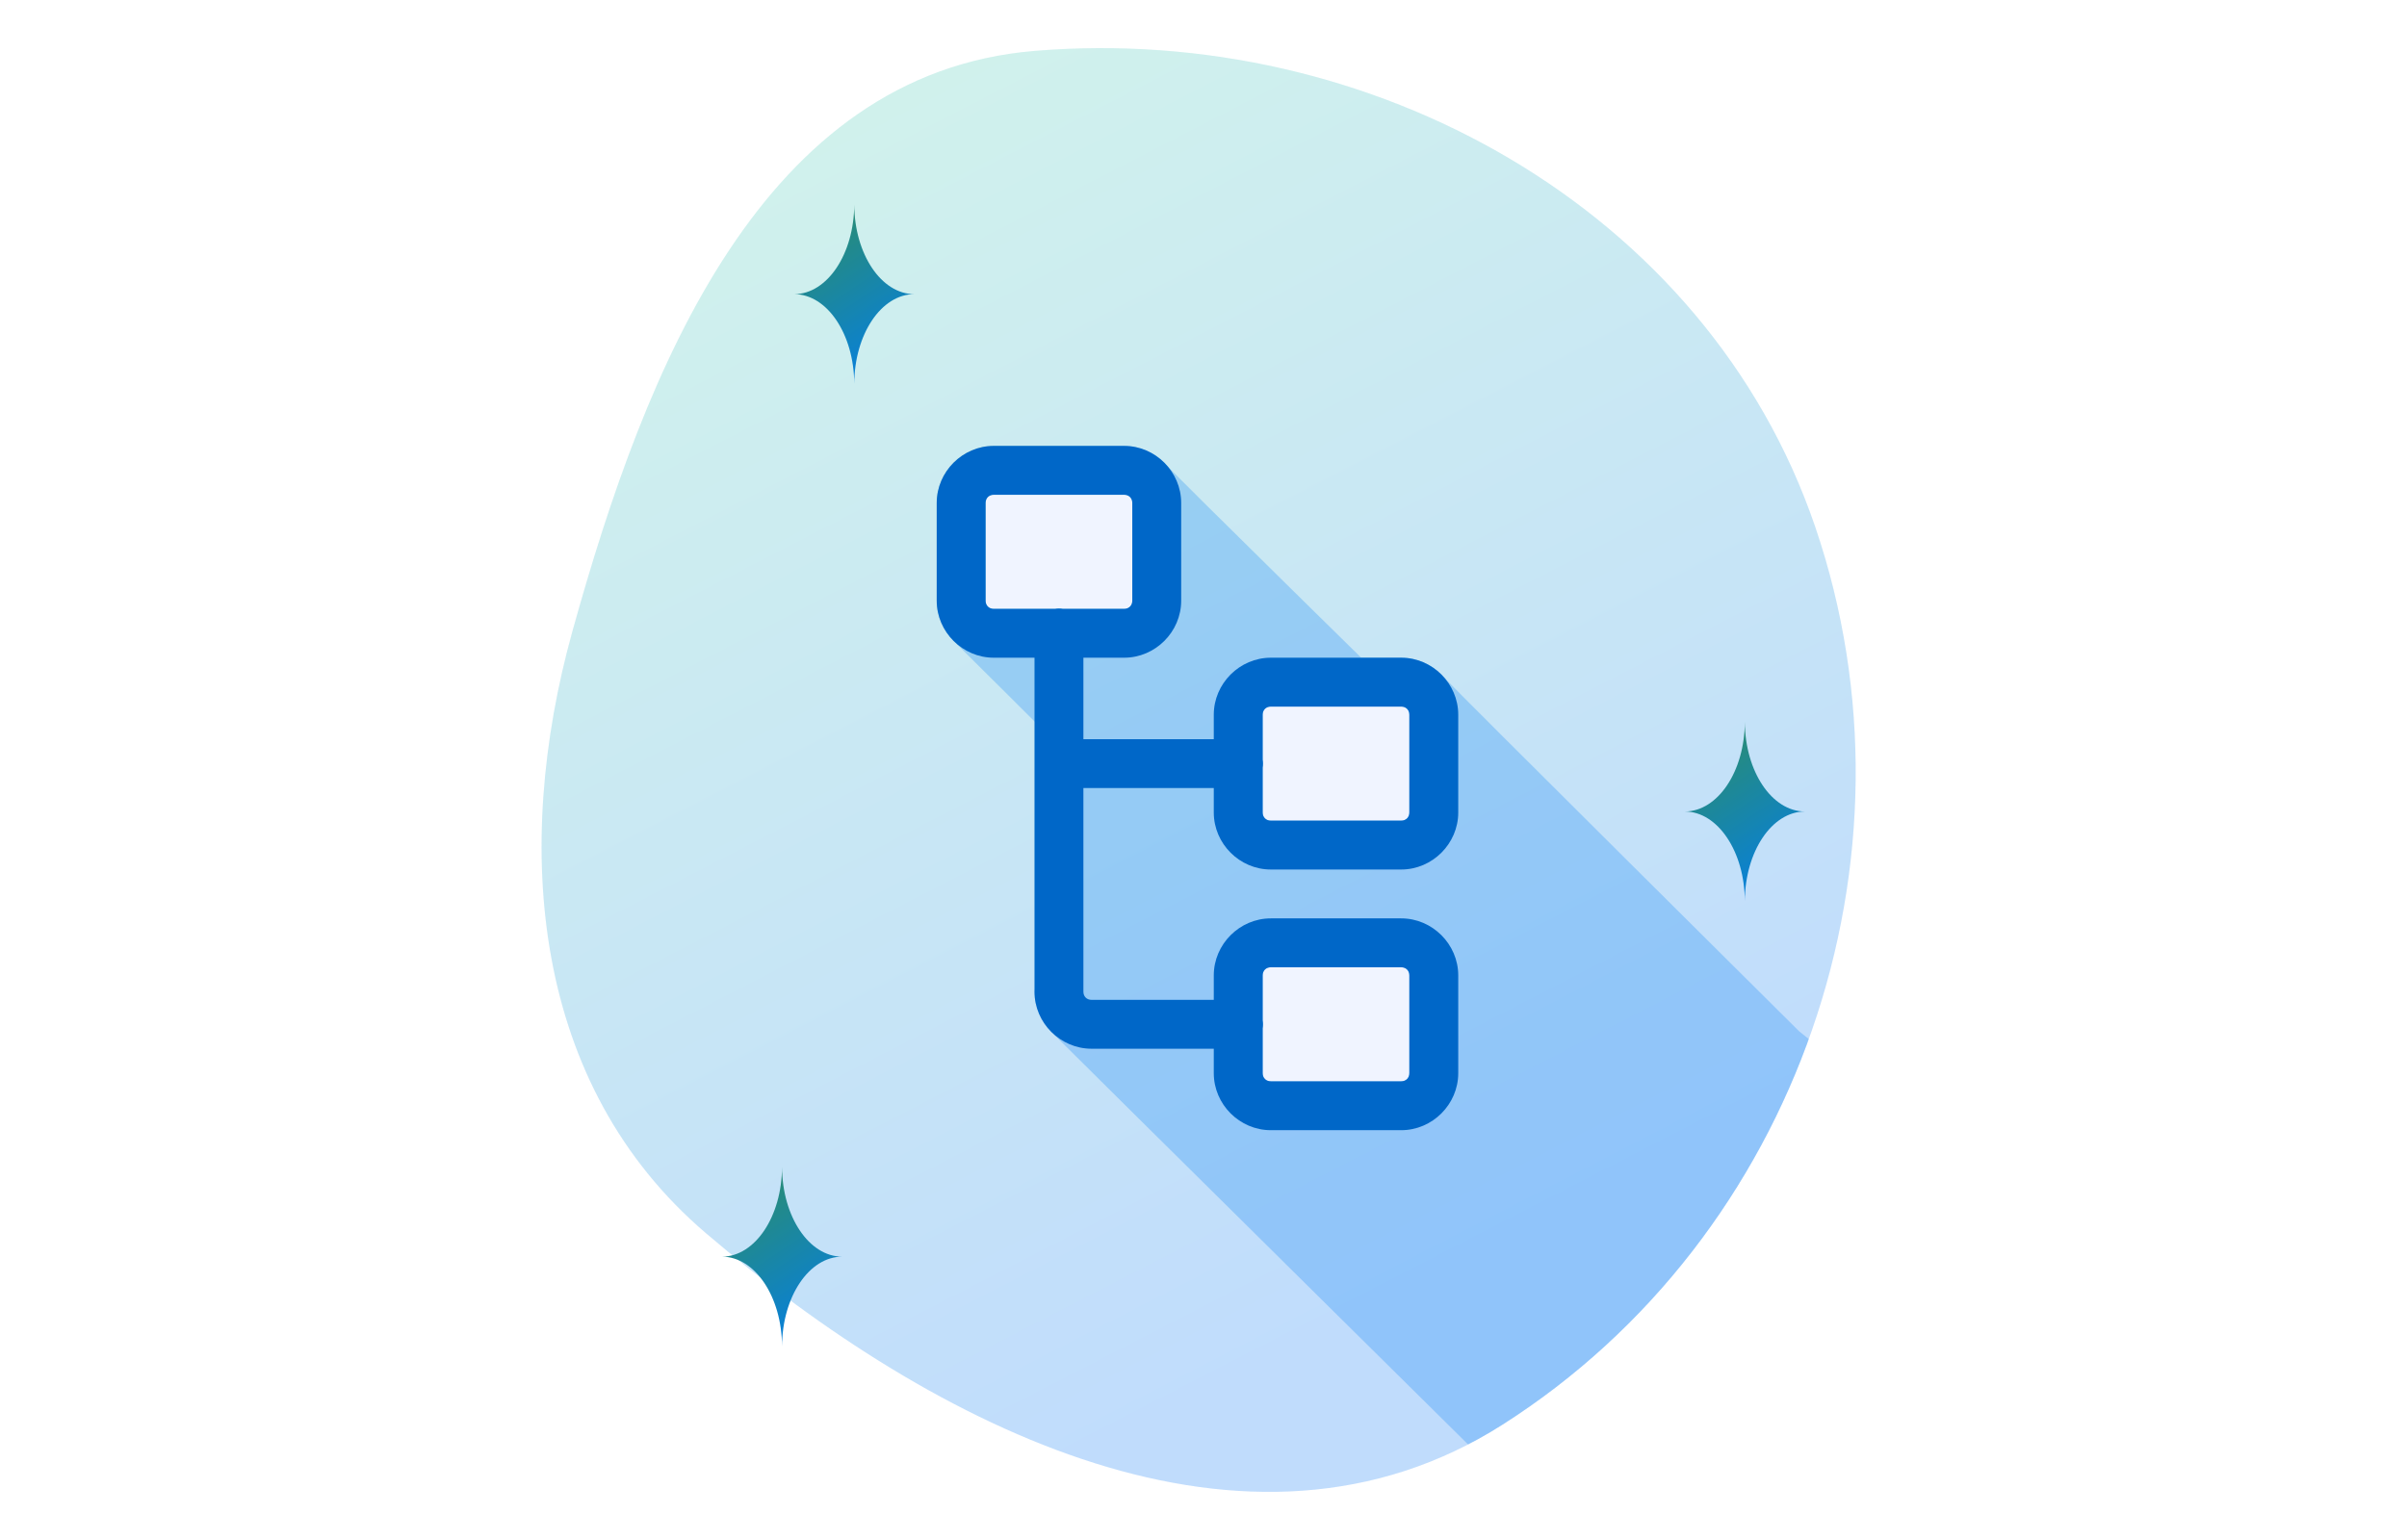
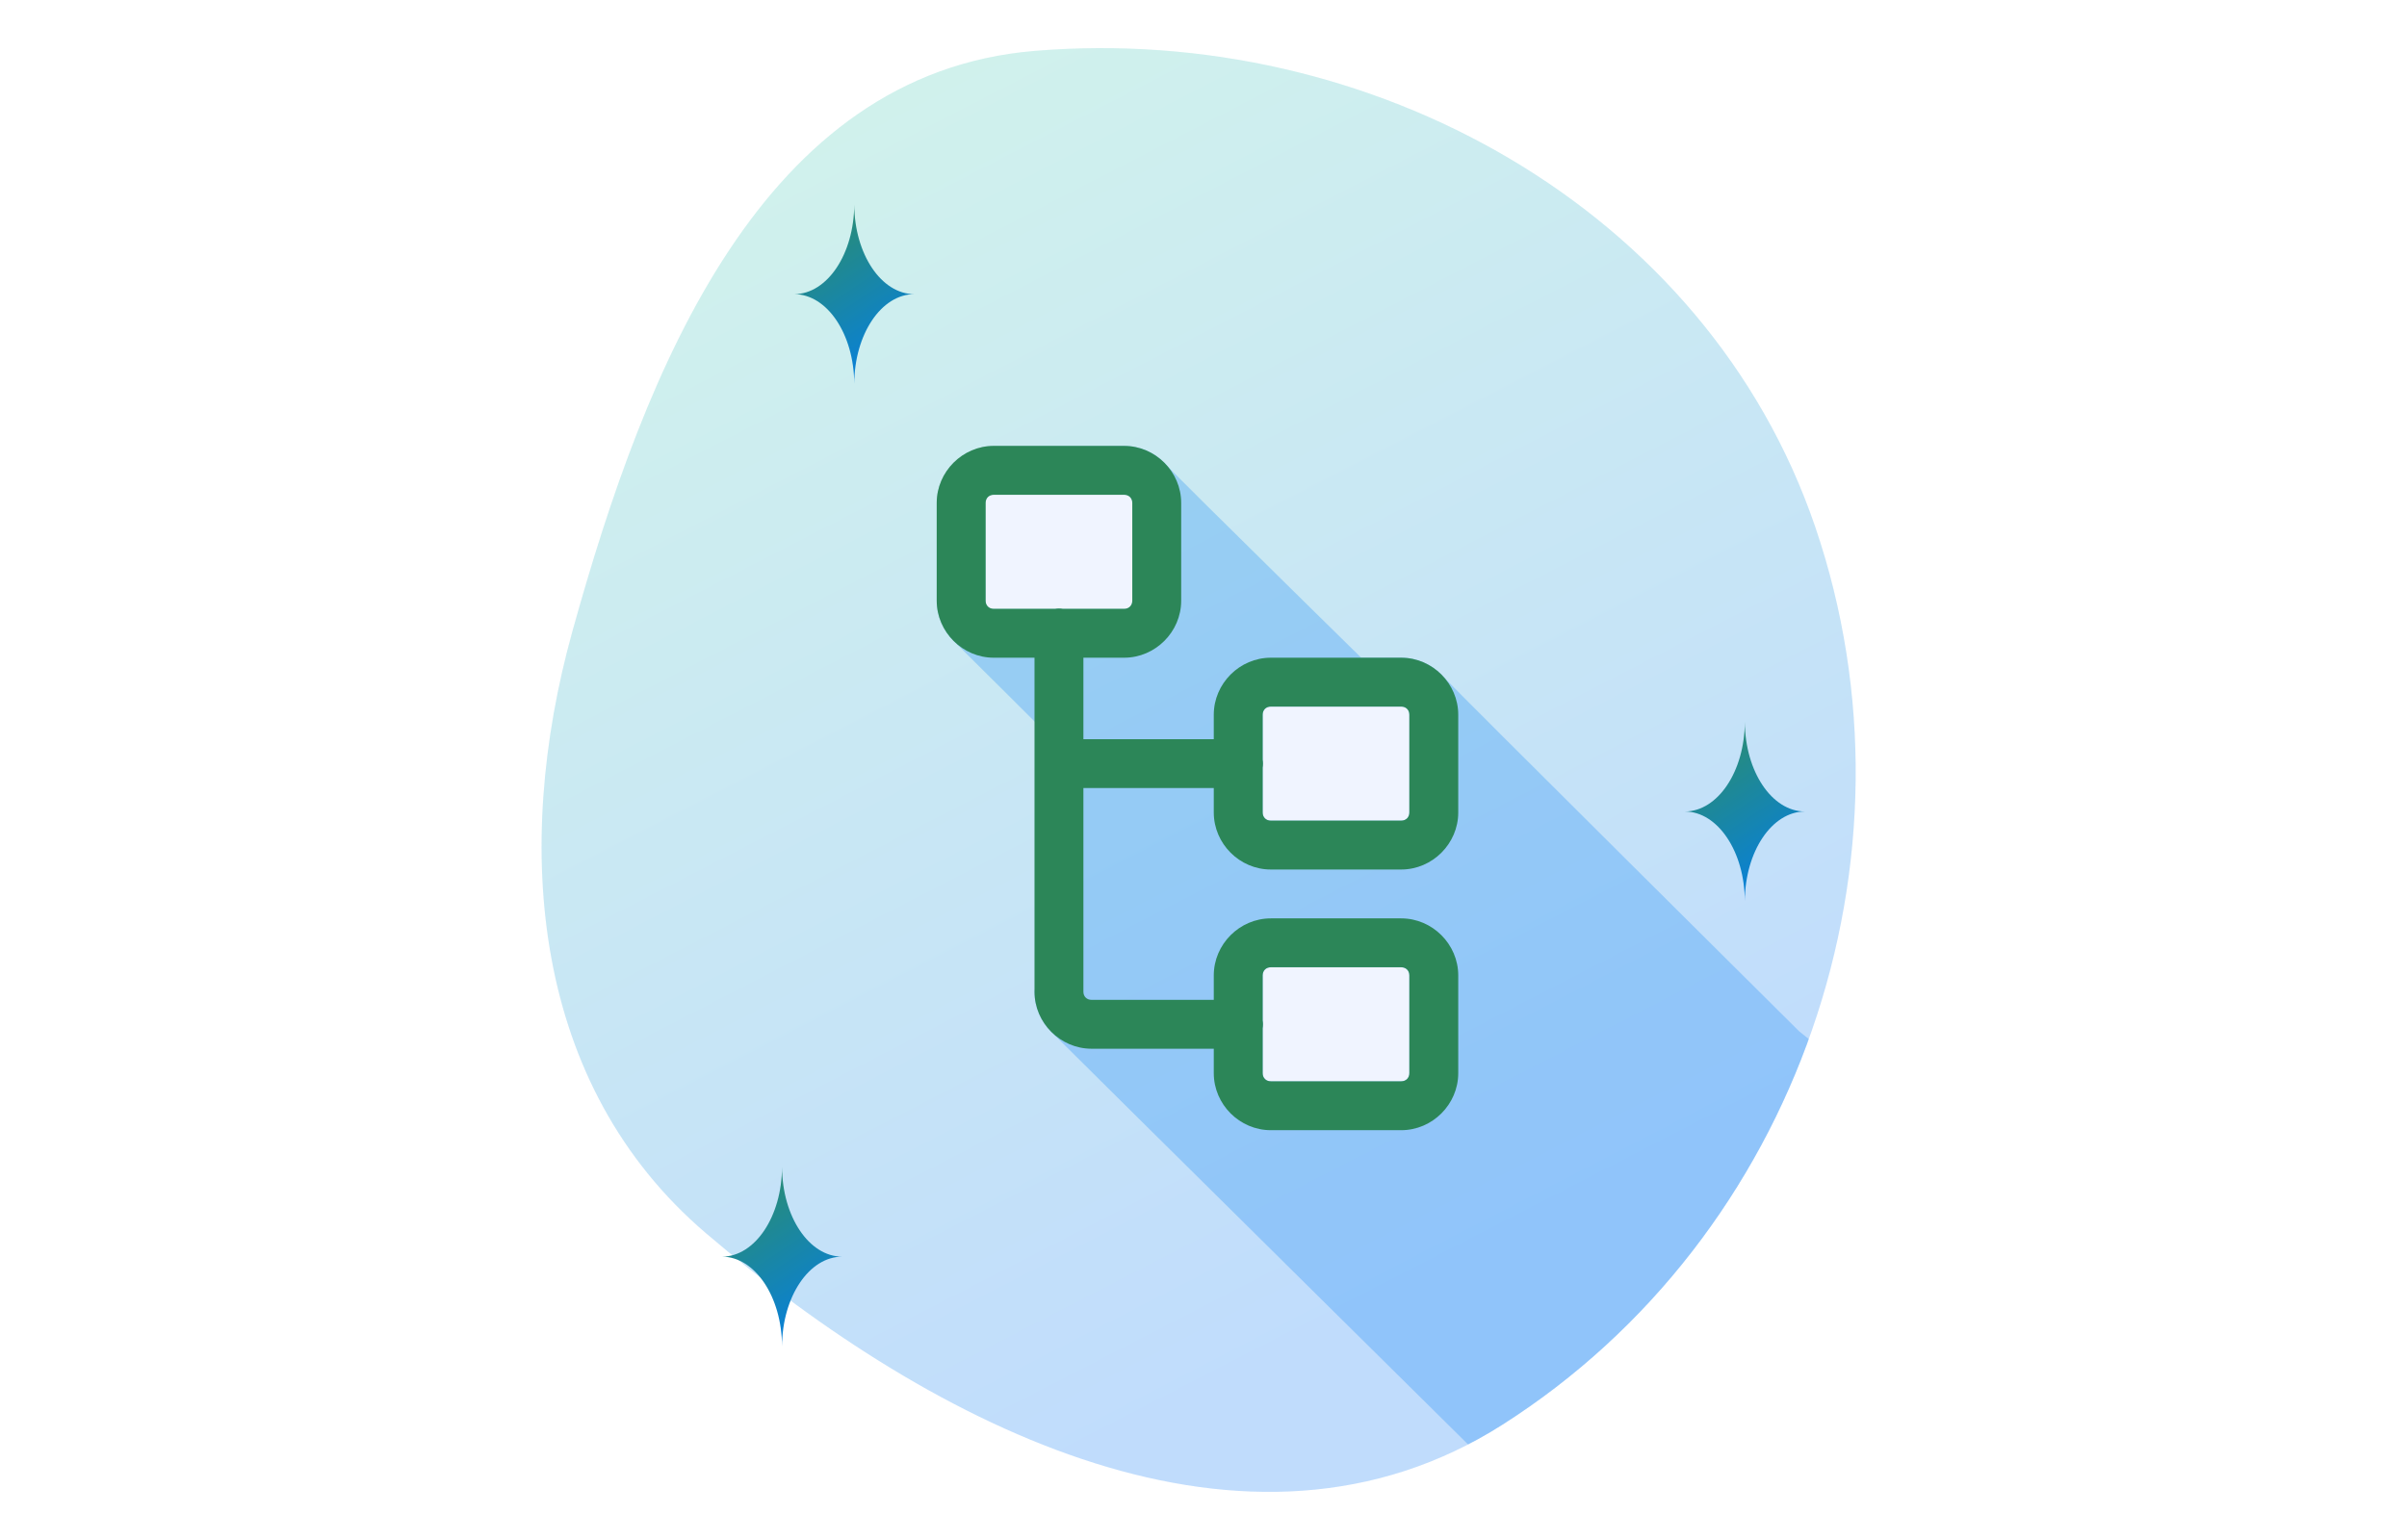
<svg xmlns="http://www.w3.org/2000/svg" width="200" height="128" viewBox="0 0 200 128" fill="none">
  <path fill-rule="evenodd" clip-rule="evenodd" d="M85.957 4.231C113.868 1.904 141.807 17.299 150.836 43.812C160.221 71.371 149.404 102.782 124.843 118.413C103.674 131.886 77.723 118.784 58.642 102.487C44.273 90.215 42.513 70.627 47.575 52.421C53.655 30.547 63.332 6.117 85.957 4.231Z" fill="#F0F4FF" />
  <path fill-rule="evenodd" clip-rule="evenodd" d="M85.957 4.231C113.868 1.904 141.807 17.299 150.836 43.812C160.221 71.371 149.404 102.782 124.843 118.413C103.674 131.886 77.723 118.784 58.642 102.487C44.273 90.215 42.513 70.627 47.575 52.421C53.655 30.547 63.332 6.117 85.957 4.231Z" fill="url(#paint0_linear_1264_272837)" fill-opacity="0.2" />
  <mask id="mask0_1264_272837" style="mask-type:alpha" maskUnits="userSpaceOnUse" x="45" y="4" width="110" height="120">
    <path fill-rule="evenodd" clip-rule="evenodd" d="M85.957 4.231C113.868 1.904 141.807 17.299 150.836 43.812C160.221 71.371 149.404 102.782 124.843 118.413C103.674 131.886 77.723 118.784 58.642 102.487C44.273 90.215 42.513 70.627 47.575 52.421C53.655 30.547 63.332 6.117 85.957 4.231Z" fill="#F0F4FF" />
    <path fill-rule="evenodd" clip-rule="evenodd" d="M85.957 4.231C113.868 1.904 141.807 17.299 150.836 43.812C160.221 71.371 149.404 102.782 124.843 118.413C103.674 131.886 77.723 118.784 58.642 102.487C44.273 90.215 42.513 70.627 47.575 52.421C53.655 30.547 63.332 6.117 85.957 4.231Z" fill="url(#paint1_linear_1264_272837)" fill-opacity="0.2" />
  </mask>
  <g mask="url(#mask0_1264_272837)">
    <path opacity="0.25" d="M82.573 37.062C79.98 37.062 77.833 39.209 77.833 41.802V49.927C77.833 51.248 78.39 52.453 79.279 53.317C80.136 54.15 87 61 87 61L89.5 62L85.958 82.427C85.958 83.702 86.477 84.869 87.313 85.726C88.177 86.612 129 127 129 127L155.187 125.552V127.583C155.187 130.176 157.334 132.323 159.927 132.323H170.76C173.354 132.323 175.5 130.176 175.5 127.583L121.167 81.073C121.167 78.48 119.02 76.333 116.427 76.333L169.219 126.229C166.626 126.229 164.479 128.376 164.479 130.969V133H154.323C153.923 133 153.646 132.722 153.646 132.323L172.5 130.091L164.479 115.396L157.687 108.448C157.687 111.041 159.834 113.187 162.427 113.187H173.26C175.854 113.187 178 111.041 178 108.448L149.5 85.726C149.5 85.726 120.725 57.145 120 56.311C119.127 55.307 117.844 54.667 116.427 54.667H105.594C103 54.667 100.854 56.813 100.854 59.406V61.438H90.021L162.448 113.187L173.937 129.354C176.531 129.354 175 111.718 175 109.125L117 58.5C117 58.5 97.712 39.562 97 38.731C96.127 37.713 94.834 37.062 93.406 37.062H82.573ZM82.573 41.125H93.406C93.806 41.125 94.083 41.403 94.083 41.802V49.927C94.083 50.327 93.806 50.604 93.406 50.604H88.323C88.105 50.568 87.882 50.568 87.664 50.604H82.573C82.173 50.604 81.896 50.327 81.896 49.927V41.802C81.896 41.403 82.173 41.125 82.573 41.125ZM105.594 58.729L117 58.5C117 58.5 117.104 59.007 117.104 59.406L173.937 108.448C173.937 108.847 173.66 109.125 173.26 109.125H162.427C162.027 109.125 161.75 108.847 161.75 108.448L168.542 113.698C168.577 113.48 104.952 63.361 104.917 63.143V59.406C104.917 59.007 105.194 58.729 105.594 58.729ZM154.323 125.677H165.156C165.556 125.677 165.833 125.955 165.833 126.354L171.437 127.583C171.437 127.983 171.16 128.26 170.76 128.26H159.927C159.527 128.26 159.25 127.983 159.25 127.583V123.854C159.286 123.636 153.682 130.309 153.646 130.091V126.354C153.646 125.955 153.923 125.677 154.323 125.677Z" fill="url(#paint2_linear_1264_272837)" />
  </g>
  <path d="M149.999 67.449C149.992 67.449 149.986 67.449 149.98 67.449C147.23 67.449 144.998 64.119 144.98 60C144.962 64.109 142.741 67.434 140 67.449C140 67.449 140 67.449 140 67.449C142.741 67.464 144.962 70.789 144.98 74.898C144.998 70.779 147.23 67.449 149.98 67.449C149.986 67.449 149.992 67.449 149.999 67.449C149.999 67.449 149.999 67.449 149.999 67.449Z" fill="url(#paint3_linear_1264_272837)" />
  <path d="M75.999 24.449C75.992 24.449 75.986 24.449 75.98 24.449C73.23 24.449 70.998 21.119 70.98 17C70.962 21.109 68.741 24.434 66 24.449C66 24.449 66 24.449 66 24.449C68.741 24.464 70.962 27.789 70.98 31.898C70.998 27.779 73.23 24.449 75.98 24.449C75.986 24.449 75.992 24.449 75.999 24.449C75.999 24.449 75.999 24.449 75.999 24.449Z" fill="url(#paint4_linear_1264_272837)" />
  <path d="M69.999 104.449C69.992 104.449 69.986 104.449 69.98 104.449C67.23 104.449 64.998 101.119 64.98 97C64.962 101.109 62.741 104.434 60 104.449C60 104.449 60 104.449 60 104.449C62.741 104.464 64.962 107.789 64.98 111.898C64.998 107.779 67.23 104.449 69.98 104.449C69.986 104.449 69.992 104.449 69.999 104.449C69.999 104.449 69.999 104.449 69.999 104.449Z" fill="url(#paint5_linear_1264_272837)" />
  <path d="M82.573 41.125H93.406C93.806 41.125 94.083 41.403 94.083 41.802V49.927C94.083 50.327 93.806 50.604 93.406 50.604H88.323C88.105 50.568 87.882 50.568 87.664 50.604H82.573C82.173 50.604 81.896 50.327 81.896 49.927V41.802C81.896 41.403 82.173 41.125 82.573 41.125ZM105.594 58.729H116.427C116.827 58.729 117.104 59.007 117.104 59.406V67.531C117.104 67.931 116.827 68.208 116.427 68.208H105.594C105.194 68.208 104.917 67.931 104.917 67.531V63.802C104.952 63.584 104.952 63.361 104.917 63.143V59.406C104.917 59.007 105.194 58.729 105.594 58.729ZM105.594 80.396H116.427C116.827 80.396 117.104 80.673 117.104 81.073V89.198C117.104 89.597 116.827 89.875 116.427 89.875H105.594C105.194 89.875 104.917 89.597 104.917 89.198V85.469C104.952 85.251 104.952 85.028 104.917 84.81V81.073C104.917 80.673 105.194 80.396 105.594 80.396Z" fill="#F0F4FF" />
-   <path d="M82.573 37.062C79.98 37.062 77.833 39.209 77.833 41.802V49.927C77.833 52.52 79.98 54.667 82.573 54.667H85.958V82.427C85.958 85.02 88.105 87.167 90.698 87.167H100.854V89.198C100.854 91.791 103 93.938 105.594 93.938H116.427C119.02 93.938 121.167 91.791 121.167 89.198V81.073C121.167 78.48 119.02 76.333 116.427 76.333H105.594C103 76.333 100.854 78.48 100.854 81.073V83.104H90.698C90.298 83.104 90.021 82.827 90.021 82.427V65.5H100.854V67.531C100.854 70.124 103 72.271 105.594 72.271H116.427C119.02 72.271 121.167 70.124 121.167 67.531V59.406C121.167 56.813 119.02 54.667 116.427 54.667H105.594C103 54.667 100.854 56.813 100.854 59.406V61.438H90.021V54.667H93.406C95.999 54.667 98.146 52.52 98.146 49.927V41.802C98.146 39.209 95.999 37.062 93.406 37.062H82.573ZM82.573 41.125H93.406C93.806 41.125 94.083 41.403 94.083 41.802V49.927C94.083 50.327 93.806 50.604 93.406 50.604H88.323C88.105 50.568 87.882 50.568 87.664 50.604H82.573C82.173 50.604 81.896 50.327 81.896 49.927V41.802C81.896 41.403 82.173 41.125 82.573 41.125ZM105.594 58.729H116.427C116.827 58.729 117.104 59.007 117.104 59.406V67.531C117.104 67.931 116.827 68.208 116.427 68.208H105.594C105.194 68.208 104.917 67.931 104.917 67.531V63.802C104.952 63.584 104.952 63.361 104.917 63.143V59.406C104.917 59.007 105.194 58.729 105.594 58.729ZM105.594 80.396H116.427C116.827 80.396 117.104 80.673 117.104 81.073V89.198C117.104 89.597 116.827 89.875 116.427 89.875H105.594C105.194 89.875 104.917 89.597 104.917 89.198V85.469C104.952 85.251 104.952 85.028 104.917 84.81V81.073C104.917 80.673 105.194 80.396 105.594 80.396Z" fill="#0067C8" />
+   <path d="M82.573 37.062C79.98 37.062 77.833 39.209 77.833 41.802V49.927C77.833 52.52 79.98 54.667 82.573 54.667H85.958V82.427C85.958 85.02 88.105 87.167 90.698 87.167H100.854V89.198C100.854 91.791 103 93.938 105.594 93.938H116.427C119.02 93.938 121.167 91.791 121.167 89.198V81.073C121.167 78.48 119.02 76.333 116.427 76.333H105.594C103 76.333 100.854 78.48 100.854 81.073V83.104H90.698C90.298 83.104 90.021 82.827 90.021 82.427V65.5H100.854V67.531C100.854 70.124 103 72.271 105.594 72.271H116.427C119.02 72.271 121.167 70.124 121.167 67.531V59.406C121.167 56.813 119.02 54.667 116.427 54.667H105.594C103 54.667 100.854 56.813 100.854 59.406V61.438H90.021V54.667H93.406C95.999 54.667 98.146 52.52 98.146 49.927V41.802C98.146 39.209 95.999 37.062 93.406 37.062H82.573ZM82.573 41.125H93.406C93.806 41.125 94.083 41.403 94.083 41.802V49.927C94.083 50.327 93.806 50.604 93.406 50.604H88.323C88.105 50.568 87.882 50.568 87.664 50.604H82.573C82.173 50.604 81.896 50.327 81.896 49.927V41.802C81.896 41.403 82.173 41.125 82.573 41.125ZM105.594 58.729H116.427C116.827 58.729 117.104 59.007 117.104 59.406V67.531C117.104 67.931 116.827 68.208 116.427 68.208H105.594C105.194 68.208 104.917 67.931 104.917 67.531V63.802C104.952 63.584 104.952 63.361 104.917 63.143V59.406C104.917 59.007 105.194 58.729 105.594 58.729ZM105.594 80.396H116.427C116.827 80.396 117.104 80.673 117.104 81.073V89.198C117.104 89.597 116.827 89.875 116.427 89.875H105.594C105.194 89.875 104.917 89.597 104.917 89.198V85.469C104.952 85.251 104.952 85.028 104.917 84.81V81.073C104.917 80.673 105.194 80.396 105.594 80.396Z" fill="#2C8658" />
  <defs>
    <linearGradient id="paint0_linear_1264_272837" x1="125.711" y1="104" x2="74.42" y2="4.404" gradientUnits="userSpaceOnUse">
      <stop stop-color="#007DF2" />
      <stop offset="1" stop-color="#53EA9F" />
    </linearGradient>
    <linearGradient id="paint1_linear_1264_272837" x1="125.711" y1="104" x2="74.42" y2="4.404" gradientUnits="userSpaceOnUse">
      <stop stop-color="#007DF2" />
      <stop offset="1" stop-color="#53EA9F" />
    </linearGradient>
    <linearGradient id="paint2_linear_1264_272837" x1="77.772" y1="37.091" x2="87.37" y2="45.368" gradientUnits="userSpaceOnUse">
      <stop stop-color="#308F5F" />
      <stop offset="1" stop-color="#007DF2" />
    </linearGradient>
    <linearGradient id="paint3_linear_1264_272837" x1="140" y1="60" x2="150" y2="75" gradientUnits="userSpaceOnUse">
      <stop stop-color="#308F5F" />
      <stop offset="1" stop-color="#007DF2" />
    </linearGradient>
    <linearGradient id="paint4_linear_1264_272837" x1="66" y1="17" x2="76" y2="32" gradientUnits="userSpaceOnUse">
      <stop stop-color="#308F5F" />
      <stop offset="1" stop-color="#007DF2" />
    </linearGradient>
    <linearGradient id="paint5_linear_1264_272837" x1="60" y1="97" x2="70" y2="112" gradientUnits="userSpaceOnUse">
      <stop stop-color="#308F5F" />
      <stop offset="1" stop-color="#007DF2" />
    </linearGradient>
  </defs>
</svg>
